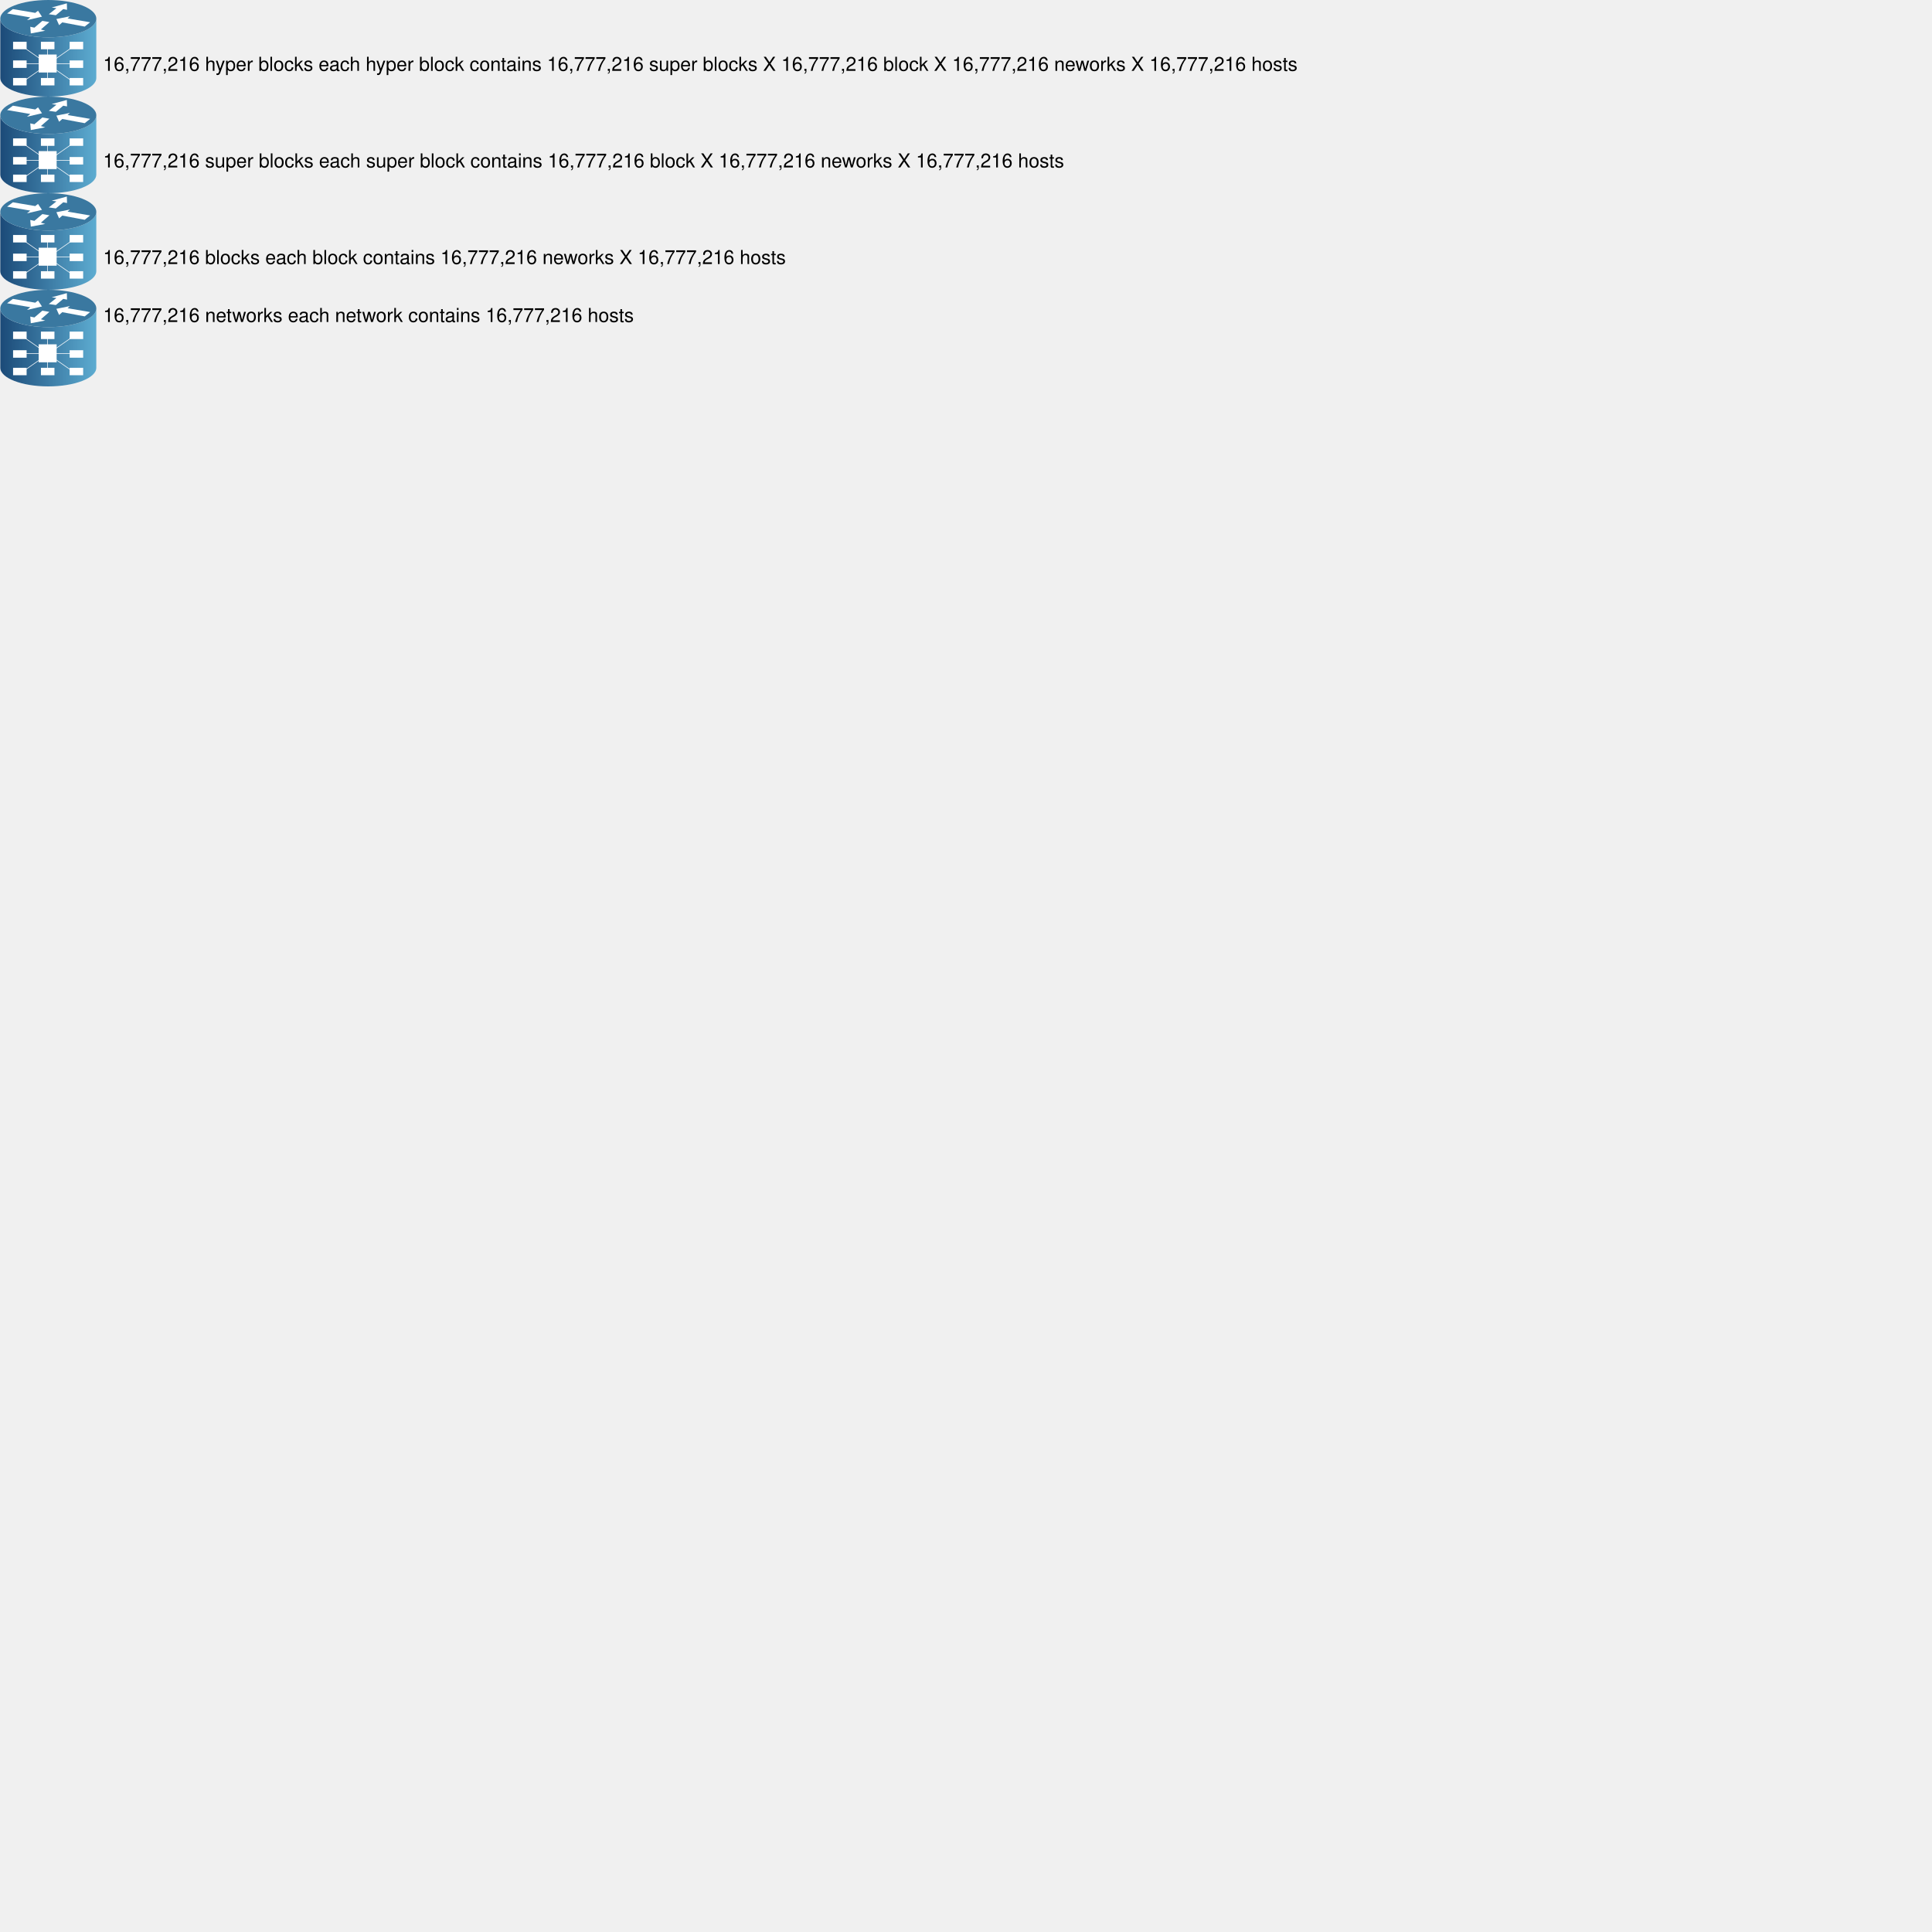
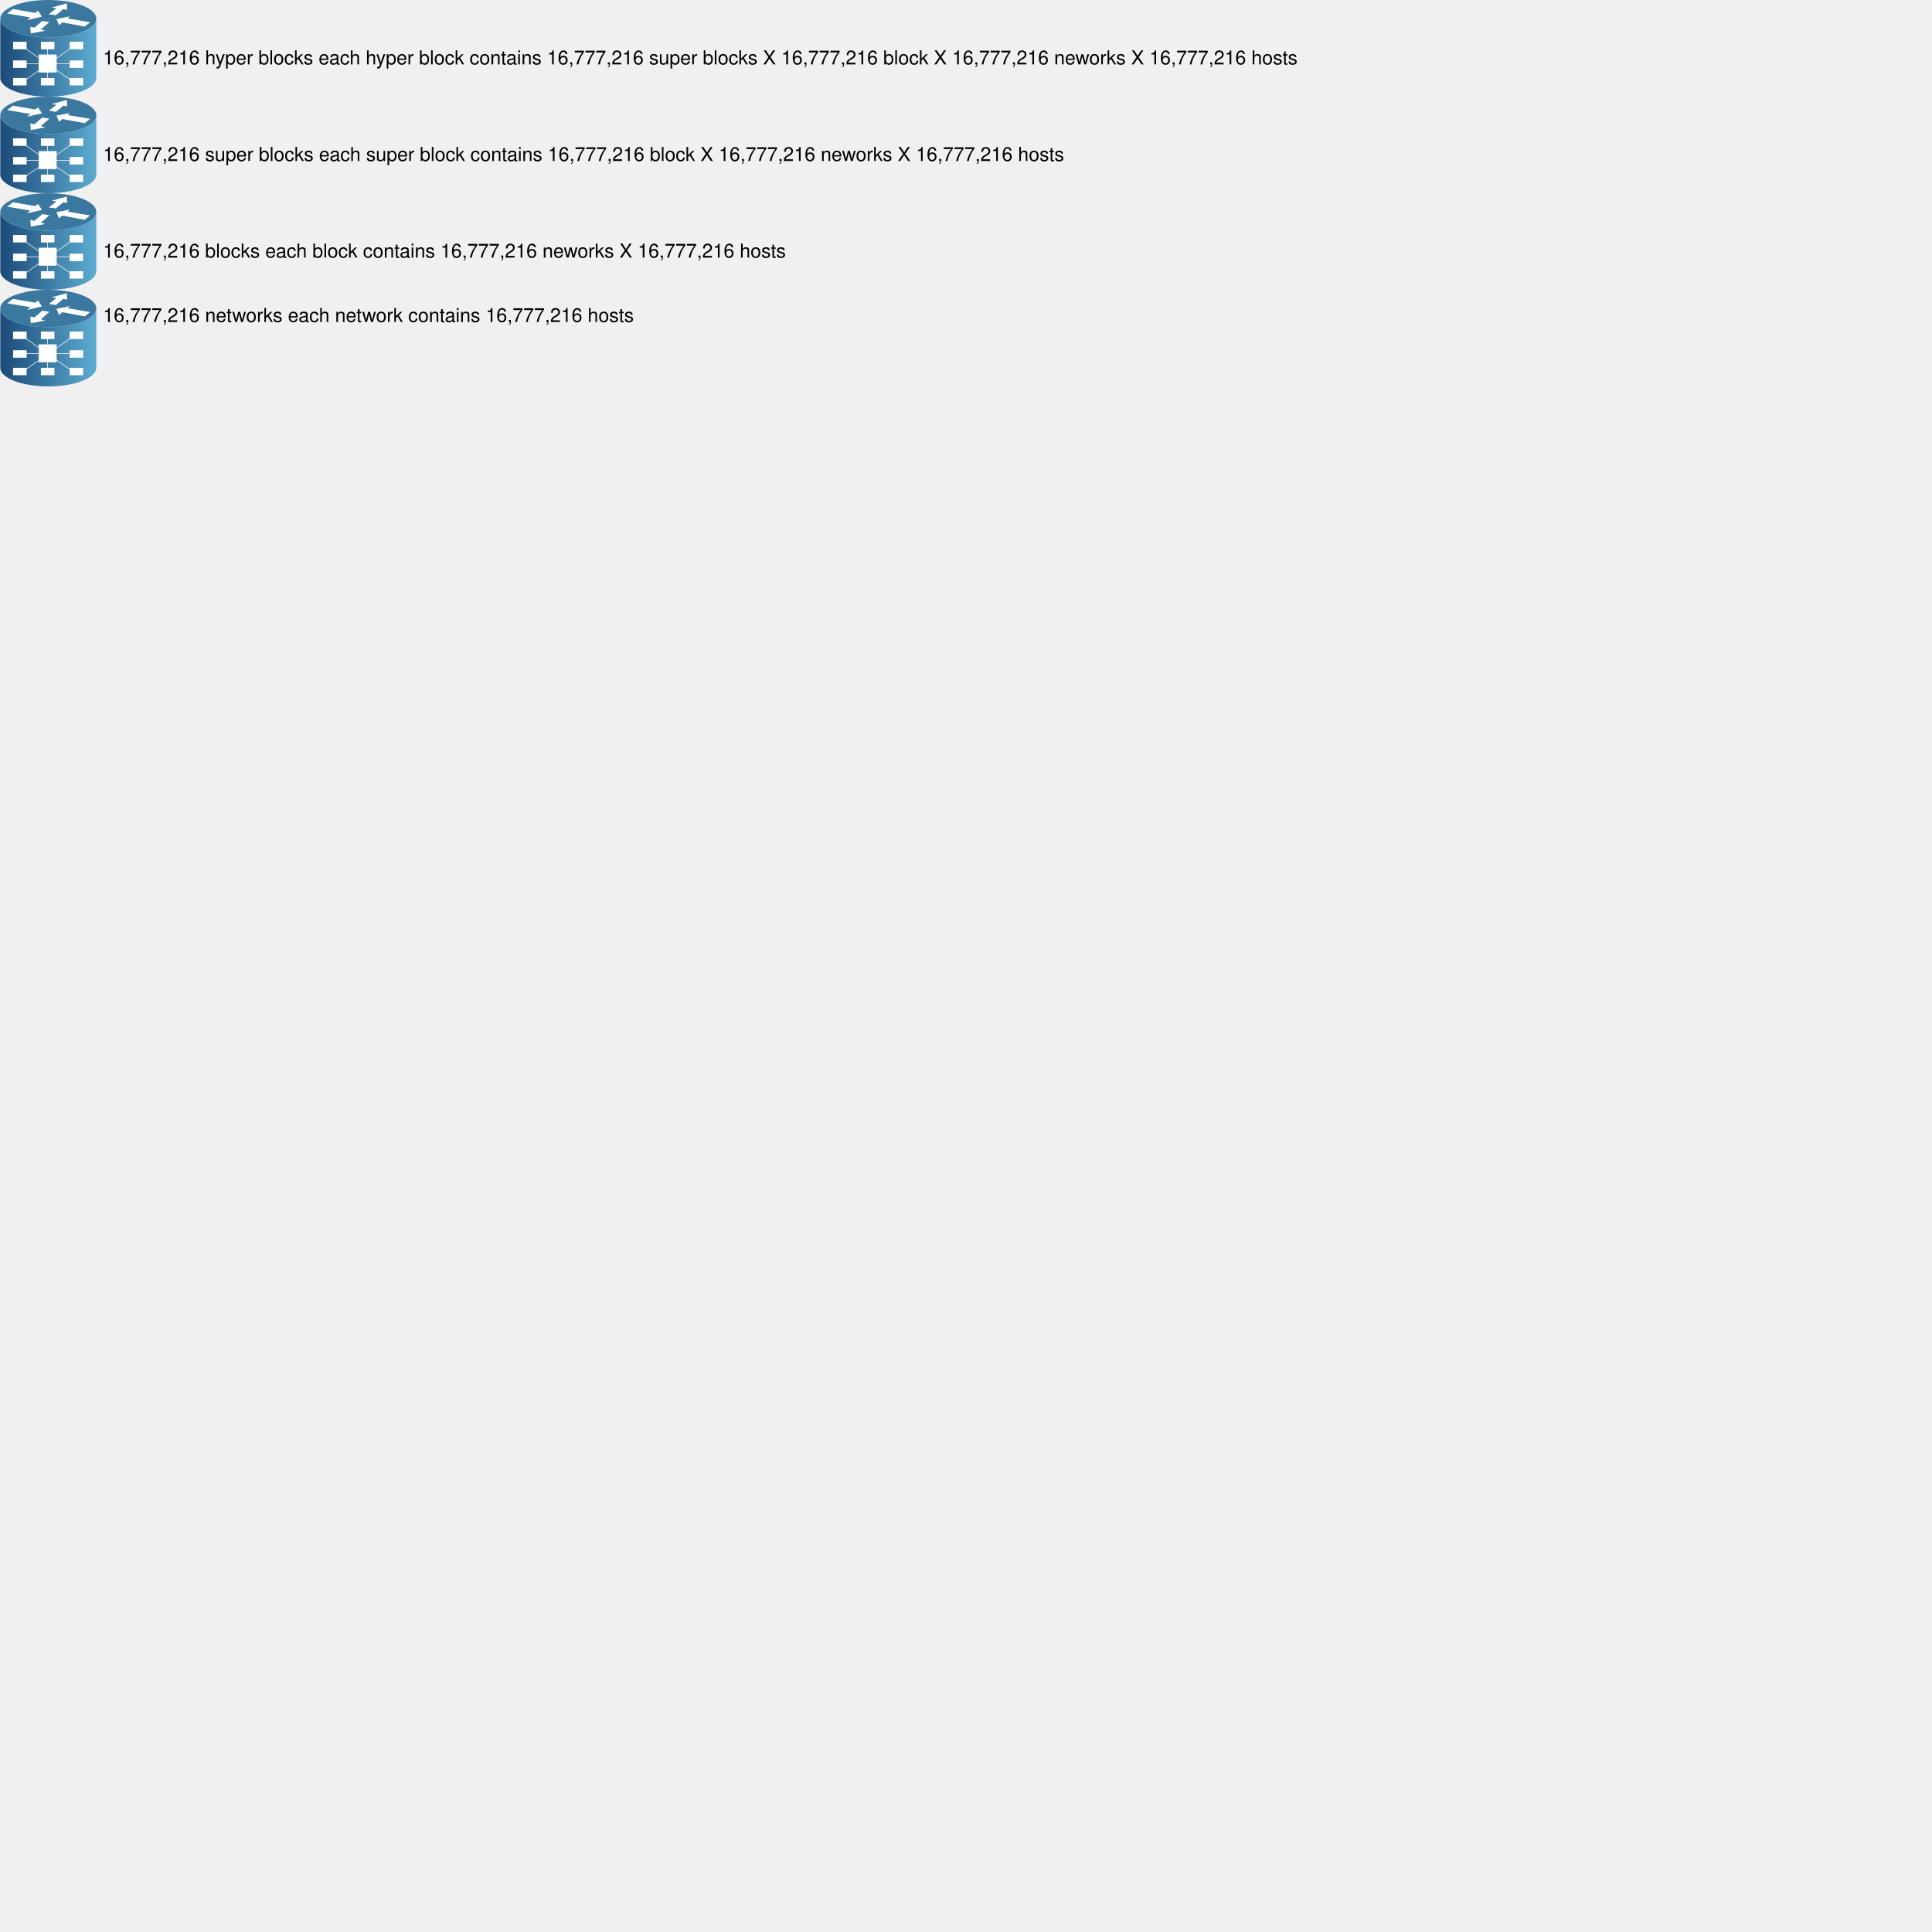
<svg xmlns="http://www.w3.org/2000/svg" viewBox="0 0 300 300">
  <g>
    <text x="16" y="50" style="color:black;fill:black;font-size:3px;font-family: Helvetica, Verdana, sans-serif;">16,777,216  networks each network contains 16,777,216 hosts</text>
  </g>
  <svg version="1.1" x="0" y="45" width="15" height="15" viewBox="0 0 167 168" enable-background="new 0 0 167 168" xml:space="preserve">
    <defs>
</defs>
    <linearGradient id="_x31_9_2_" gradientUnits="userSpaceOnUse" x1="0" y1="100.233" x2="166.98" y2="100.233">
      <stop offset="0" style="stop-color:#1B4A78" />
      <stop offset="1" style="stop-color:#5DACD1" />
    </linearGradient>
    <path id="_x31_9_1_" fill="url(#_x31_9_2_)" d="M166.98,32.467c0,17.937-37.387,32.467-83.49,32.467  C37.379,64.934,0,50.403,0,32.467v103.066C0,153.469,37.379,168,83.49,168c46.103,0,83.49-14.531,83.49-32.467V32.467z" />
    <path id="_x31_8_1_" fill="#3A78A0" d="M83.49,64.934c46.103,0,83.49-14.53,83.49-32.467C166.98,14.531,129.593,0,83.49,0  C37.379,0,0,14.531,0,32.467C0,50.403,37.379,64.934,83.49,64.934z" />
    <polygon id="_x31_7_1_" fill="#FFFFFF" points="65.608,18.645 72.505,28.991 46.435,35.02 52.131,30.268 11.845,23.388   21.952,15.808 60.824,22.395 " />
    <polygon id="_x31_6_1_" fill="#FFFFFF" points="102.286,43.727 97.578,33.069 121.09,28.37 117.02,32.023 156.208,38.717   146.801,46.236 107.844,38.921 " />
    <polygon id="_x31_5_1_" fill="#FFFFFF" points="89.43,13.006 115.762,5.798 116.081,17.075 109.494,15.825 96.638,26.482   84.376,24.7 97.64,14.265 " />
    <polygon id="_x31_4_1_" fill="#FFFFFF" points="78.144,53.444 53.067,58.143 52.127,46.546 59.339,48.115 73.139,36.332   85.356,38.397 70.626,51.254 " />
    <rect id="_x31_3_1_" x="66.76" y="94.82" fill="#FFFFFF" width="31.252" height="31.261" />
    <polygon id="_x31_2_1_" fill="#FFFFFF" points="45.784,72.665 45.792,85.636 22.263,85.653 22.253,72.691 " />
    <polygon id="_x31_1_1_" fill="#FFFFFF" points="45.784,105.078 45.792,118.049 22.263,118.066 22.253,105.104 " />
    <polygon id="_x31_0_1_" fill="#FFFFFF" points="45.784,135.622 45.792,148.593 22.263,148.602 22.253,135.648 " />
    <polygon id="_x39__1_" fill="#FFFFFF" points="94.2,135.622 94.209,148.593 70.679,148.602 70.67,135.648 " />
    <polygon id="_x38__1_" fill="#FFFFFF" points="144.133,72.665 144.142,85.636 120.611,85.653 120.602,72.691 " />
    <polygon id="_x37__1_" fill="#FFFFFF" points="94.2,72.665 94.209,85.636 70.679,85.653 70.67,72.691 " />
    <polygon id="_x36__1_" fill="#FFFFFF" points="144.133,105.078 144.142,118.049 120.611,118.066 120.602,105.104 " />
    <polygon id="_x35__1_" fill="#FFFFFF" points="144.133,135.622 144.142,148.593 120.611,148.602 120.602,135.648 " />
    <rect id="_x34__1_" x="34.582" y="110.341" fill="#FFFFFF" width="97.592" height="1" />
    <rect id="_x33__1_" x="81.745" y="81.336" fill="#FFFFFF" width="1" height="61.281" />
    <rect id="_x32__1_" x="83.161" y="56.112" transform="matrix(0.5722 0.8201 -0.8201 0.5722 126.9337 -21.0696)" fill="#FFFFFF" width="1" height="110.026" />
    <rect id="_x31__1_" x="26.946" y="110.625" transform="matrix(0.8199 0.5724 -0.5724 0.8199 78.3695 -26.9081)" fill="#FFFFFF" width="110.026" height="1" />
  </svg>
  <g>
-     <text x="16" y="41" style="color:black;fill:black;font-size:3px;font-family: Helvetica, Verdana, sans-serif;">16,777,216  blocks each  block contains 16,777,216 neworks X 16,777,216 hosts</text>
+     <text x="16" y="40" style="color:black;fill:black;font-size:3px;font-family: Helvetica, Verdana, sans-serif;">16,777,216  blocks each  block contains 16,777,216 neworks X 16,777,216 hosts</text>
  </g>
  <svg version="1.1" x="0" y="30" width="15" height="15" viewBox="0 0 167 168" enable-background="new 0 0 167 168" xml:space="preserve">
    <defs>
</defs>
    <linearGradient id="_x31_9_2_" gradientUnits="userSpaceOnUse" x1="0" y1="100.233" x2="166.98" y2="100.233">
      <stop offset="0" style="stop-color:#1B4A78" />
      <stop offset="1" style="stop-color:#5DACD1" />
    </linearGradient>
    <path id="_x31_9_1_" fill="url(#_x31_9_2_)" d="M166.98,32.467c0,17.937-37.387,32.467-83.49,32.467  C37.379,64.934,0,50.403,0,32.467v103.066C0,153.469,37.379,168,83.49,168c46.103,0,83.49-14.531,83.49-32.467V32.467z" />
    <path id="_x31_8_1_" fill="#3A78A0" d="M83.49,64.934c46.103,0,83.49-14.53,83.49-32.467C166.98,14.531,129.593,0,83.49,0  C37.379,0,0,14.531,0,32.467C0,50.403,37.379,64.934,83.49,64.934z" />
    <polygon id="_x31_7_1_" fill="#FFFFFF" points="65.608,18.645 72.505,28.991 46.435,35.02 52.131,30.268 11.845,23.388   21.952,15.808 60.824,22.395 " />
    <polygon id="_x31_6_1_" fill="#FFFFFF" points="102.286,43.727 97.578,33.069 121.09,28.37 117.02,32.023 156.208,38.717   146.801,46.236 107.844,38.921 " />
    <polygon id="_x31_5_1_" fill="#FFFFFF" points="89.43,13.006 115.762,5.798 116.081,17.075 109.494,15.825 96.638,26.482   84.376,24.7 97.64,14.265 " />
    <polygon id="_x31_4_1_" fill="#FFFFFF" points="78.144,53.444 53.067,58.143 52.127,46.546 59.339,48.115 73.139,36.332   85.356,38.397 70.626,51.254 " />
    <rect id="_x31_3_1_" x="66.76" y="94.82" fill="#FFFFFF" width="31.252" height="31.261" />
    <polygon id="_x31_2_1_" fill="#FFFFFF" points="45.784,72.665 45.792,85.636 22.263,85.653 22.253,72.691 " />
    <polygon id="_x31_1_1_" fill="#FFFFFF" points="45.784,105.078 45.792,118.049 22.263,118.066 22.253,105.104 " />
    <polygon id="_x31_0_1_" fill="#FFFFFF" points="45.784,135.622 45.792,148.593 22.263,148.602 22.253,135.648 " />
    <polygon id="_x39__1_" fill="#FFFFFF" points="94.2,135.622 94.209,148.593 70.679,148.602 70.67,135.648 " />
    <polygon id="_x38__1_" fill="#FFFFFF" points="144.133,72.665 144.142,85.636 120.611,85.653 120.602,72.691 " />
    <polygon id="_x37__1_" fill="#FFFFFF" points="94.2,72.665 94.209,85.636 70.679,85.653 70.67,72.691 " />
    <polygon id="_x36__1_" fill="#FFFFFF" points="144.133,105.078 144.142,118.049 120.611,118.066 120.602,105.104 " />
    <polygon id="_x35__1_" fill="#FFFFFF" points="144.133,135.622 144.142,148.593 120.611,148.602 120.602,135.648 " />
    <rect id="_x34__1_" x="34.582" y="110.341" fill="#FFFFFF" width="97.592" height="1" />
    <rect id="_x33__1_" x="81.745" y="81.336" fill="#FFFFFF" width="1" height="61.281" />
    <rect id="_x32__1_" x="83.161" y="56.112" transform="matrix(0.5722 0.8201 -0.8201 0.5722 126.9337 -21.0696)" fill="#FFFFFF" width="1" height="110.026" />
    <rect id="_x31__1_" x="26.946" y="110.625" transform="matrix(0.8199 0.5724 -0.5724 0.8199 78.3695 -26.9081)" fill="#FFFFFF" width="110.026" height="1" />
  </svg>
  <g>
-     <text x="16" y="26" style="color:black;fill:black;font-size:3px;font-family: Helvetica, Verdana, sans-serif;">16,777,216 super blocks each super block contains 16,777,216 block X 16,777,216 neworks X  16,777,216 hosts</text>
+     <text x="16" y="25" style="color:black;fill:black;font-size:3px;font-family: Helvetica, Verdana, sans-serif;">16,777,216 super blocks each super block contains 16,777,216 block X 16,777,216 neworks X  16,777,216 hosts</text>
  </g>
  <svg version="1.1" x="0" y="15" width="15" height="15" viewBox="0 0 167 168" enable-background="new 0 0 167 168" xml:space="preserve">
    <defs>
</defs>
    <linearGradient id="_x31_9_2_" gradientUnits="userSpaceOnUse" x1="0" y1="100.233" x2="166.98" y2="100.233">
      <stop offset="0" style="stop-color:#1B4A78" />
      <stop offset="1" style="stop-color:#5DACD1" />
    </linearGradient>
    <path id="_x31_9_1_" fill="url(#_x31_9_2_)" d="M166.98,32.467c0,17.937-37.387,32.467-83.49,32.467  C37.379,64.934,0,50.403,0,32.467v103.066C0,153.469,37.379,168,83.49,168c46.103,0,83.49-14.531,83.49-32.467V32.467z" />
    <path id="_x31_8_1_" fill="#3A78A0" d="M83.49,64.934c46.103,0,83.49-14.53,83.49-32.467C166.98,14.531,129.593,0,83.49,0  C37.379,0,0,14.531,0,32.467C0,50.403,37.379,64.934,83.49,64.934z" />
    <polygon id="_x31_7_1_" fill="#FFFFFF" points="65.608,18.645 72.505,28.991 46.435,35.02 52.131,30.268 11.845,23.388   21.952,15.808 60.824,22.395 " />
    <polygon id="_x31_6_1_" fill="#FFFFFF" points="102.286,43.727 97.578,33.069 121.09,28.37 117.02,32.023 156.208,38.717   146.801,46.236 107.844,38.921 " />
    <polygon id="_x31_5_1_" fill="#FFFFFF" points="89.43,13.006 115.762,5.798 116.081,17.075 109.494,15.825 96.638,26.482   84.376,24.7 97.64,14.265 " />
    <polygon id="_x31_4_1_" fill="#FFFFFF" points="78.144,53.444 53.067,58.143 52.127,46.546 59.339,48.115 73.139,36.332   85.356,38.397 70.626,51.254 " />
    <rect id="_x31_3_1_" x="66.76" y="94.82" fill="#FFFFFF" width="31.252" height="31.261" />
    <polygon id="_x31_2_1_" fill="#FFFFFF" points="45.784,72.665 45.792,85.636 22.263,85.653 22.253,72.691 " />
    <polygon id="_x31_1_1_" fill="#FFFFFF" points="45.784,105.078 45.792,118.049 22.263,118.066 22.253,105.104 " />
    <polygon id="_x31_0_1_" fill="#FFFFFF" points="45.784,135.622 45.792,148.593 22.263,148.602 22.253,135.648 " />
    <polygon id="_x39__1_" fill="#FFFFFF" points="94.2,135.622 94.209,148.593 70.679,148.602 70.67,135.648 " />
    <polygon id="_x38__1_" fill="#FFFFFF" points="144.133,72.665 144.142,85.636 120.611,85.653 120.602,72.691 " />
    <polygon id="_x37__1_" fill="#FFFFFF" points="94.2,72.665 94.209,85.636 70.679,85.653 70.67,72.691 " />
    <polygon id="_x36__1_" fill="#FFFFFF" points="144.133,105.078 144.142,118.049 120.611,118.066 120.602,105.104 " />
    <polygon id="_x35__1_" fill="#FFFFFF" points="144.133,135.622 144.142,148.593 120.611,148.602 120.602,135.648 " />
    <rect id="_x34__1_" x="34.582" y="110.341" fill="#FFFFFF" width="97.592" height="1" />
    <rect id="_x33__1_" x="81.745" y="81.336" fill="#FFFFFF" width="1" height="61.281" />
    <rect id="_x32__1_" x="83.161" y="56.112" transform="matrix(0.5722 0.8201 -0.8201 0.5722 126.9337 -21.0696)" fill="#FFFFFF" width="1" height="110.026" />
    <rect id="_x31__1_" x="26.946" y="110.625" transform="matrix(0.8199 0.5724 -0.5724 0.8199 78.3695 -26.9081)" fill="#FFFFFF" width="110.026" height="1" />
  </svg>
  <g>
-     <text x="16" y="11" style="color:back;fill:black;font-size:3px;font-family: Helvetica, Verdana, sans-serif;">16,777,216 hyper blocks each hyper block contains 16,777,216 super blocks X 16,777,216 block X 16,777,216 neworks X 16,777,216 hosts</text>
+     <text x="16" y="10" style="color:back;fill:black;font-size:3px;font-family: Helvetica, Verdana, sans-serif;">16,777,216 hyper blocks each hyper block contains 16,777,216 super blocks X 16,777,216 block X 16,777,216 neworks X 16,777,216 hosts</text>
  </g>
  <svg version="1.1" x="0" y="0" width="15" height="15" viewBox="0 0 167 168" enable-background="new 0 0 167 168" xml:space="preserve">
    <defs>
</defs>
    <linearGradient id="_x31_9_2_" gradientUnits="userSpaceOnUse" x1="0" y1="100.233" x2="166.98" y2="100.233">
      <stop offset="0" style="stop-color:#1B4A78" />
      <stop offset="1" style="stop-color:#5DACD1" />
    </linearGradient>
    <path id="_x31_9_1_" fill="url(#_x31_9_2_)" d="M166.98,32.467c0,17.937-37.387,32.467-83.49,32.467  C37.379,64.934,0,50.403,0,32.467v103.066C0,153.469,37.379,168,83.49,168c46.103,0,83.49-14.531,83.49-32.467V32.467z" />
    <path id="_x31_8_1_" fill="#3A78A0" d="M83.49,64.934c46.103,0,83.49-14.53,83.49-32.467C166.98,14.531,129.593,0,83.49,0  C37.379,0,0,14.531,0,32.467C0,50.403,37.379,64.934,83.49,64.934z" />
    <polygon id="_x31_7_1_" fill="#FFFFFF" points="65.608,18.645 72.505,28.991 46.435,35.02 52.131,30.268 11.845,23.388   21.952,15.808 60.824,22.395 " />
    <polygon id="_x31_6_1_" fill="#FFFFFF" points="102.286,43.727 97.578,33.069 121.09,28.37 117.02,32.023 156.208,38.717   146.801,46.236 107.844,38.921 " />
    <polygon id="_x31_5_1_" fill="#FFFFFF" points="89.43,13.006 115.762,5.798 116.081,17.075 109.494,15.825 96.638,26.482   84.376,24.7 97.64,14.265 " />
    <polygon id="_x31_4_1_" fill="#FFFFFF" points="78.144,53.444 53.067,58.143 52.127,46.546 59.339,48.115 73.139,36.332   85.356,38.397 70.626,51.254 " />
    <rect id="_x31_3_1_" x="66.76" y="94.82" fill="#FFFFFF" width="31.252" height="31.261" />
    <polygon id="_x31_2_1_" fill="#FFFFFF" points="45.784,72.665 45.792,85.636 22.263,85.653 22.253,72.691 " />
    <polygon id="_x31_1_1_" fill="#FFFFFF" points="45.784,105.078 45.792,118.049 22.263,118.066 22.253,105.104 " />
    <polygon id="_x31_0_1_" fill="#FFFFFF" points="45.784,135.622 45.792,148.593 22.263,148.602 22.253,135.648 " />
    <polygon id="_x39__1_" fill="#FFFFFF" points="94.2,135.622 94.209,148.593 70.679,148.602 70.67,135.648 " />
    <polygon id="_x38__1_" fill="#FFFFFF" points="144.133,72.665 144.142,85.636 120.611,85.653 120.602,72.691 " />
    <polygon id="_x37__1_" fill="#FFFFFF" points="94.2,72.665 94.209,85.636 70.679,85.653 70.67,72.691 " />
    <polygon id="_x36__1_" fill="#FFFFFF" points="144.133,105.078 144.142,118.049 120.611,118.066 120.602,105.104 " />
    <polygon id="_x35__1_" fill="#FFFFFF" points="144.133,135.622 144.142,148.593 120.611,148.602 120.602,135.648 " />
    <rect id="_x34__1_" x="34.582" y="110.341" fill="#FFFFFF" width="97.592" height="1" />
    <rect id="_x33__1_" x="81.745" y="81.336" fill="#FFFFFF" width="1" height="61.281" />
    <rect id="_x32__1_" x="83.161" y="56.112" transform="matrix(0.5722 0.8201 -0.8201 0.5722 126.9337 -21.0696)" fill="#FFFFFF" width="1" height="110.026" />
    <rect id="_x31__1_" x="26.946" y="110.625" transform="matrix(0.8199 0.5724 -0.5724 0.8199 78.3695 -26.9081)" fill="#FFFFFF" width="110.026" height="1" />
  </svg>
</svg>
